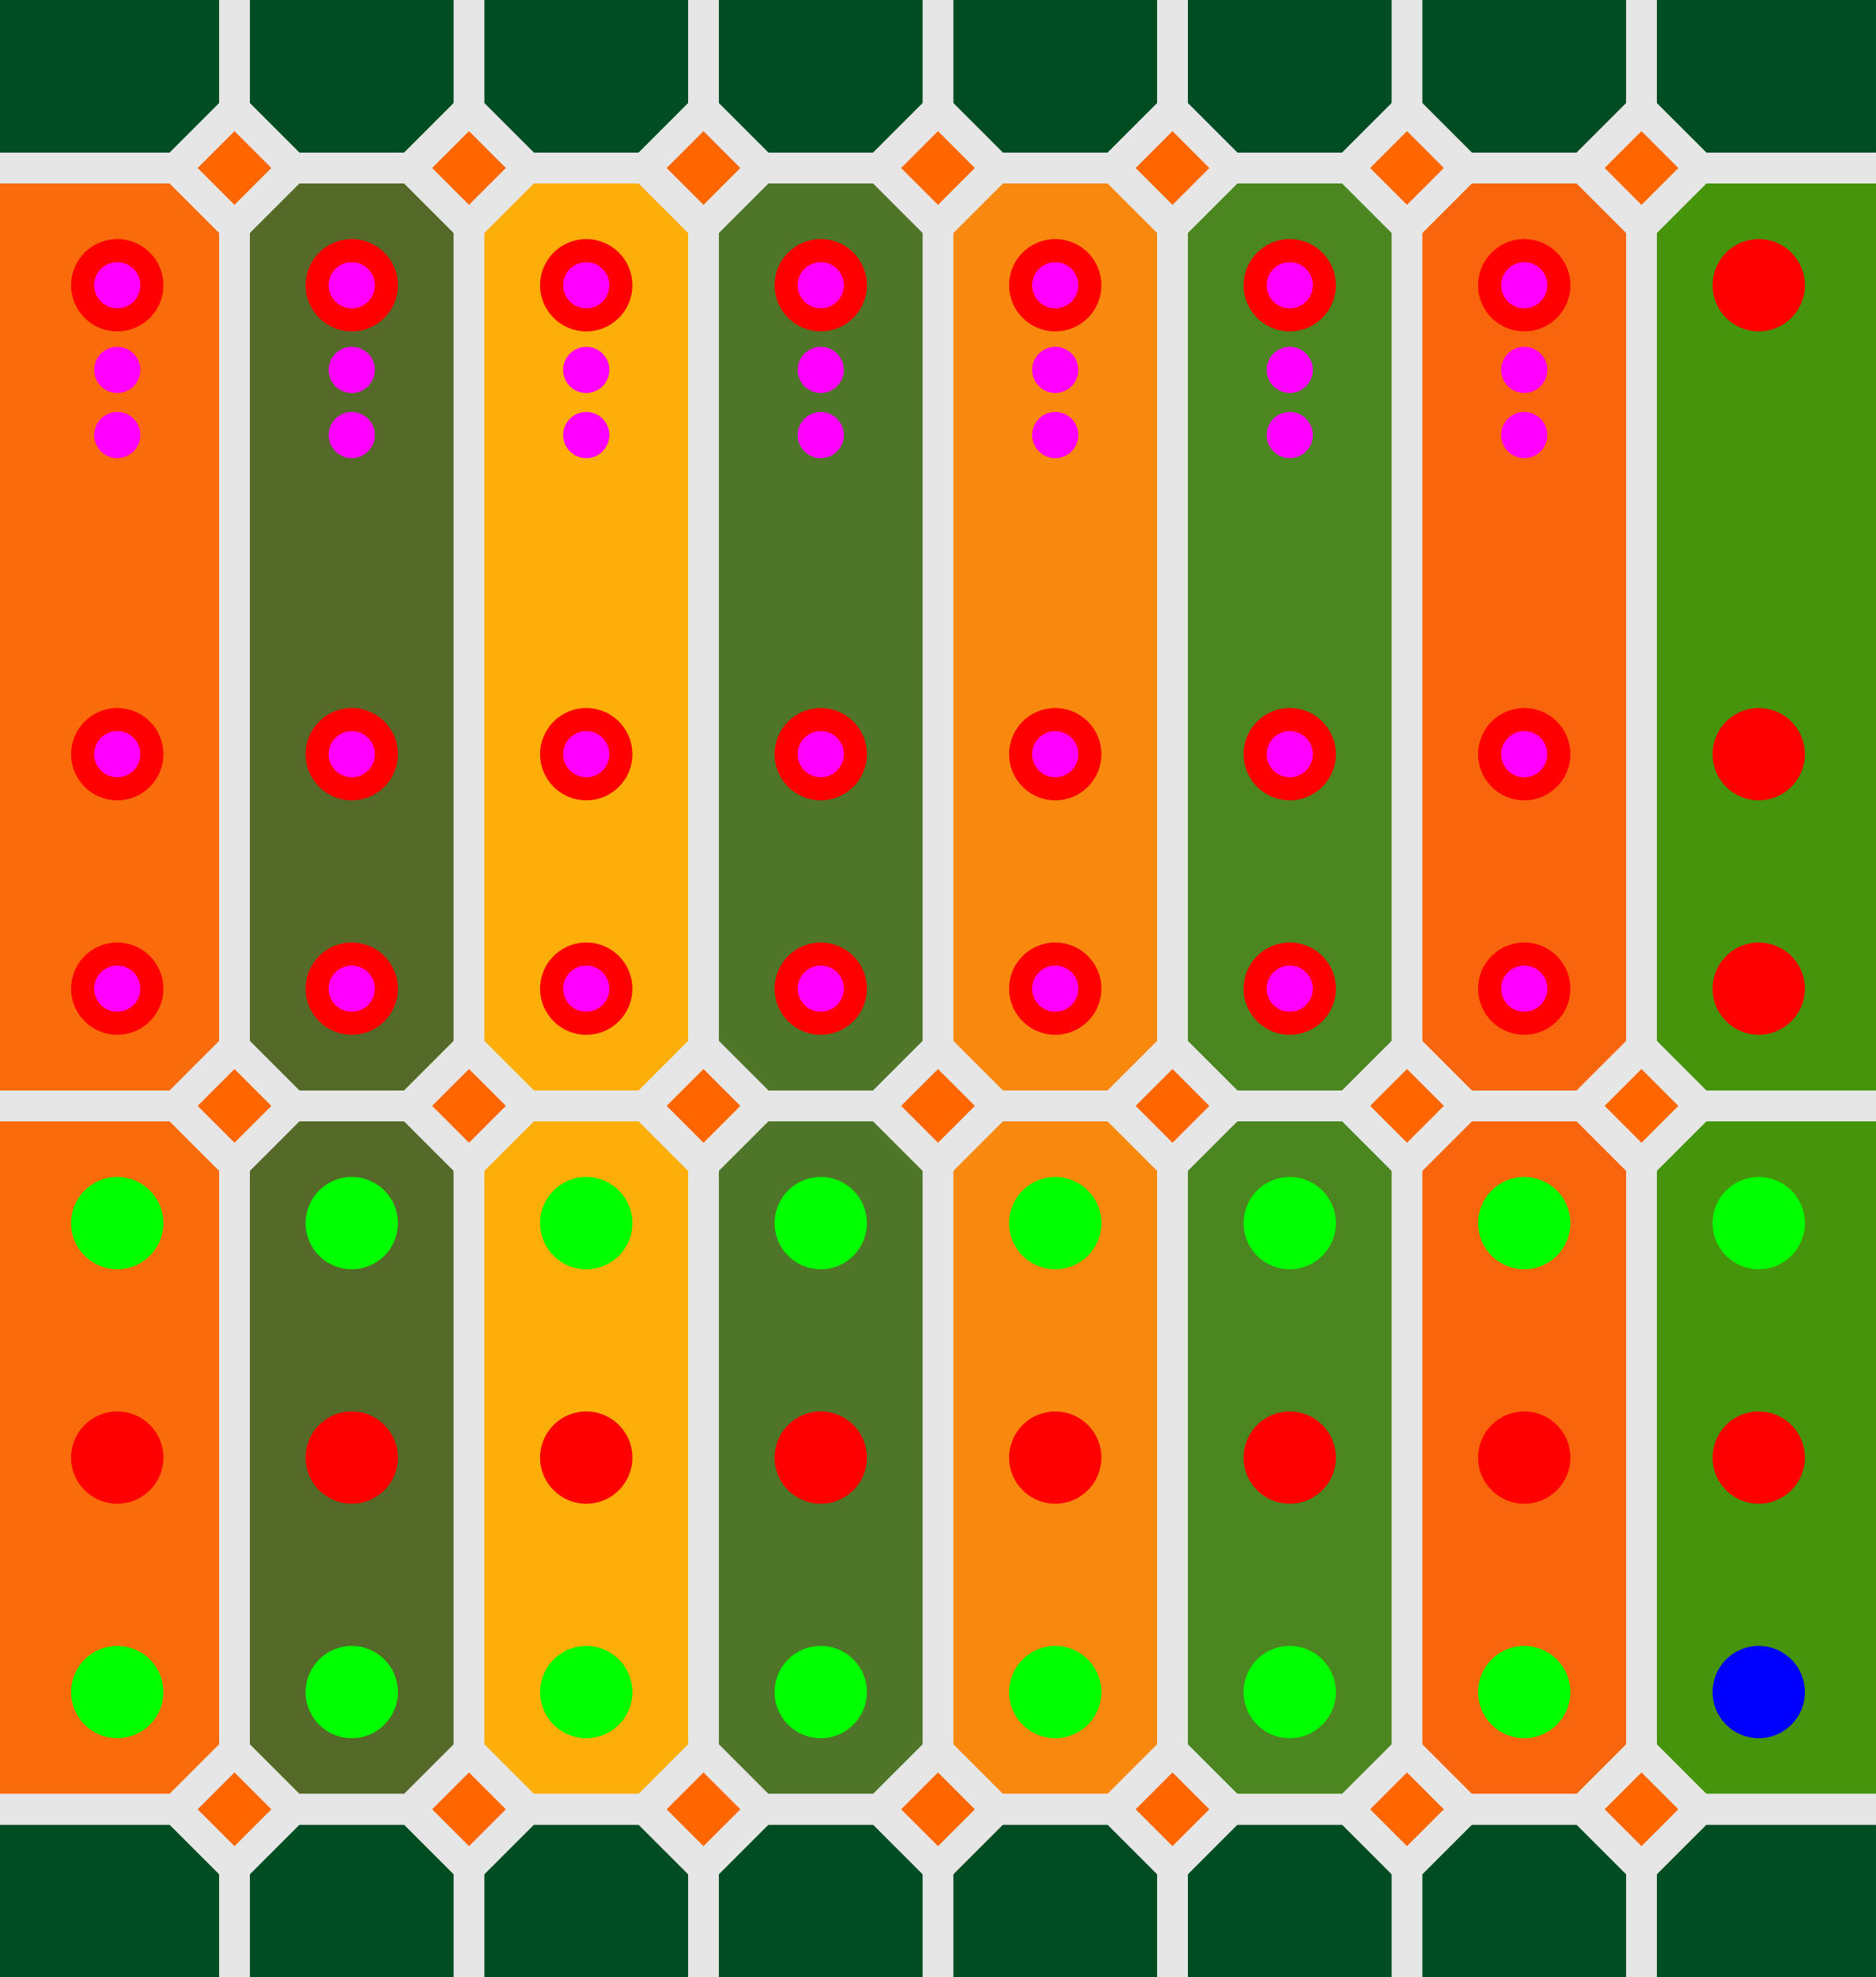
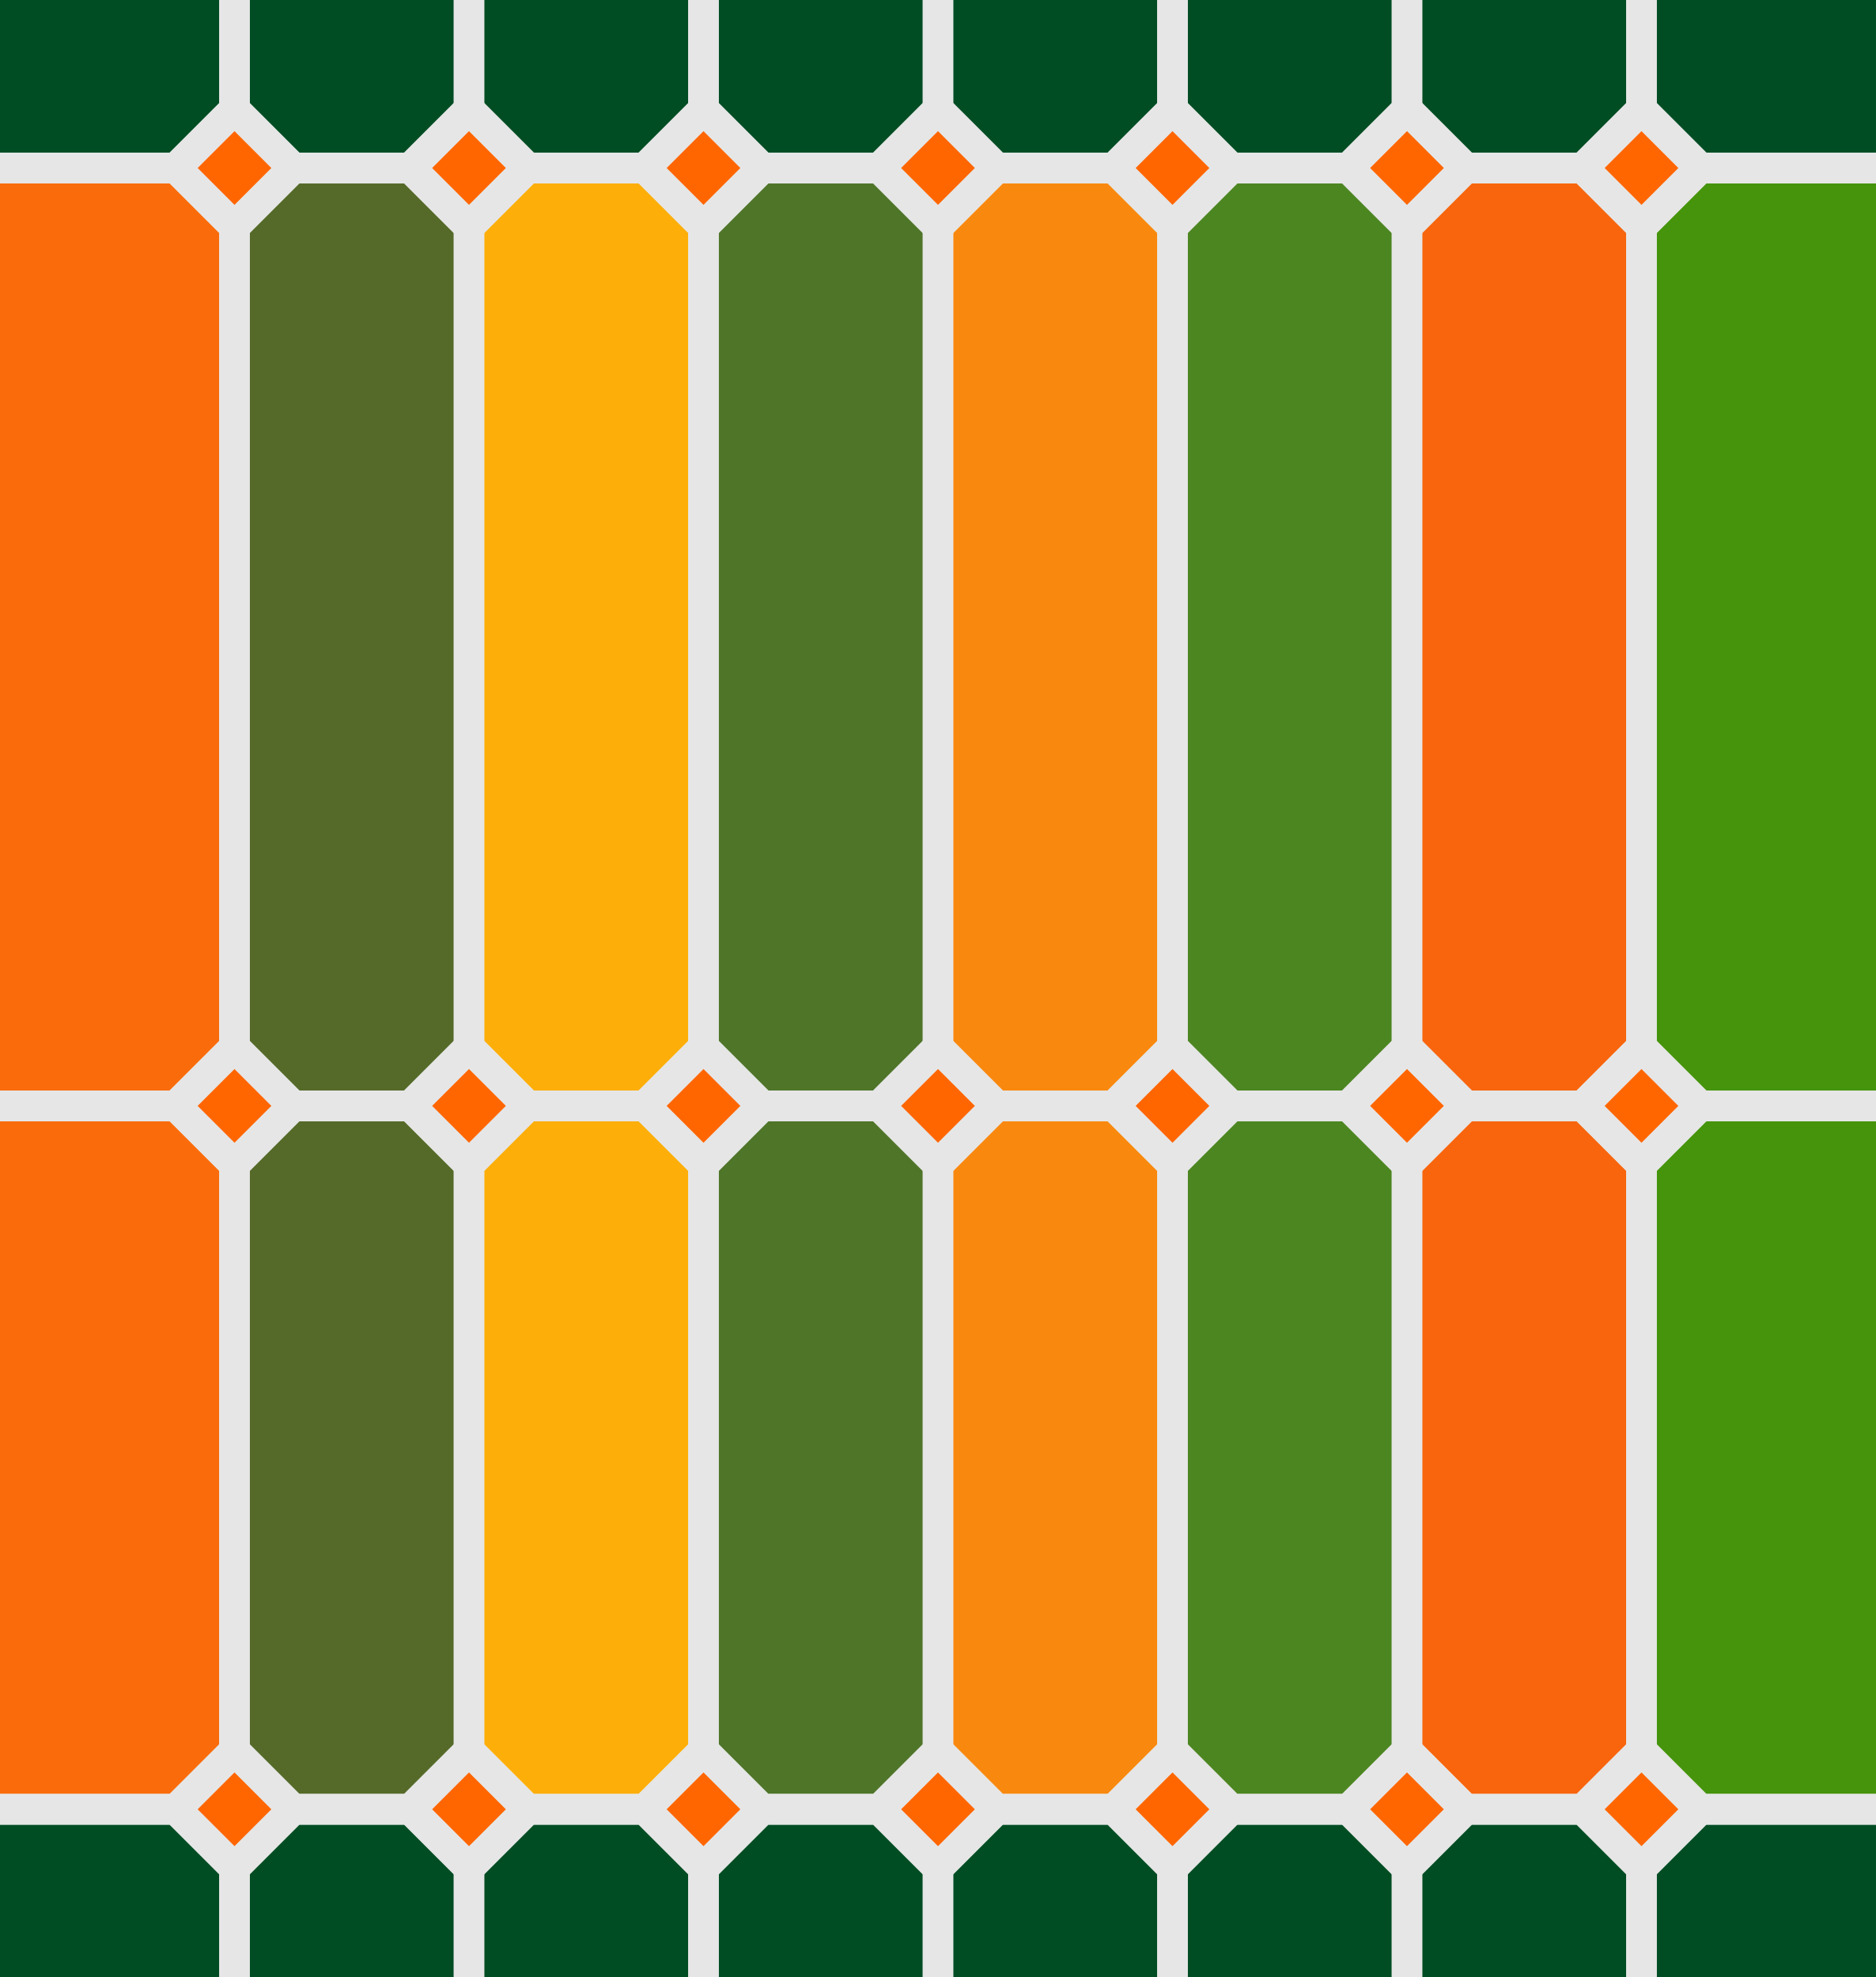
<svg xmlns="http://www.w3.org/2000/svg" width="121.92mm" height="128.5mm" viewBox="0 0 121.92 128.5" version="1.1" id="svg8">
  <defs id="defs2">
    <marker orient="auto" refY="0" refX="0" id="Arrow1Mstart" style="overflow:visible">
      <path id="path978" d="M 0,0 5,-5 -12.5,0 5,5 Z" style="fill:#000000;fill-opacity:1;fill-rule:evenodd;stroke:#000000;stroke-width:1pt;stroke-opacity:1" transform="matrix(0.4,0,0,0.4,4,0)" />
    </marker>
    <marker style="overflow:visible" id="marker1310" refX="0" refY="0" orient="auto">
      <path transform="matrix(-0.4,0,0,-0.4,-4,0)" style="fill:#ffffff;fill-opacity:1;fill-rule:evenodd;stroke:#ffffff;stroke-width:1pt;stroke-opacity:1" d="M 0,0 5,-5 -12.5,0 5,5 Z" id="path1308" />
    </marker>
    <marker orient="auto" refY="0" refX="0" id="Arrow1Lend" style="overflow:visible">
      <path id="path975" d="M 0,0 5,-5 -12.5,0 5,5 Z" style="fill:#000000;fill-opacity:1;fill-rule:evenodd;stroke:#000000;stroke-width:1pt;stroke-opacity:1" transform="matrix(-0.8,0,0,-0.8,-10,0)" />
    </marker>
  </defs>
  <g id="layer1" transform="translate(0,-168.5)" style="display:inline">
    <text xml:space="preserve" style="font-style:normal;font-variant:normal;font-weight:normal;font-stretch:normal;font-size:4.233px;line-height:1.25;font-family:'CMU Serif';-inkscape-font-specification:'CMU Serif';letter-spacing:0px;word-spacing:0px;fill:#ffffff;fill-opacity:1;stroke:none;stroke-width:0.265" x="3.175" y="280.375" id="text956">
      <tspan id="tspan954" x="3.175" y="284.291" style="fill:#ffffff;stroke:none;stroke-width:0.265" />
    </text>
    <g aria-label="Tia I" style="font-style:normal;font-variant:normal;font-weight:normal;font-stretch:normal;font-size:4.233px;line-height:1.25;font-family:'CMU Serif';-inkscape-font-specification:'CMU Serif';letter-spacing:0px;word-spacing:0px;display:inline;fill:#ffffff;fill-opacity:1;stroke:none;stroke-width:0.07" id="text1350" transform="translate(-10.16,2.27003)">
      <path d="m 66.614,175.109 h 0.106 c 0.059,-0.682 0.123,-0.821 0.762,-0.821 0.076,0 0.186,0 0.229,0.008 0.089,0.017 0.089,0.064 0.089,0.161 v 2.231 c 0,0.144 0,0.203 -0.445,0.203 h -0.169 v 0.131 c 0.174,-0.013 0.605,-0.013 0.8,-0.013 0.195,0 0.631,0 0.804,0.013 v -0.131 h -0.169 c -0.445,0 -0.445,-0.059 -0.445,-0.203 V 174.457 c 0,-0.085 0,-0.144 0.076,-0.161 0.047,-0.008 0.161,-0.008 0.241,-0.008 0.639,0 0.703,0.14 0.762,0.821 h 0.106 l -0.08,-0.953 h -2.587 z" style="fill:#ffffff;stroke-width:0.07" id="path1747" />
      <path d="m 69.835,174.415 c 0,0.114 0.093,0.224 0.224,0.224 0.119,0 0.224,-0.089 0.224,-0.224 0,-0.135 -0.106,-0.224 -0.224,-0.224 -0.131,0 -0.224,0.114 -0.224,0.224 z m -0.178,2.608 c 0.135,-0.004 0.364,-0.013 0.466,-0.013 0.148,0 0.296,0.008 0.44,0.013 v -0.131 c -0.279,0 -0.296,-0.021 -0.296,-0.186 v -1.554 l -0.593,0.047 v 0.131 c 0.275,0 0.313,0.025 0.313,0.233 v 1.139 c 0,0.191 -0.047,0.191 -0.33,0.191 z" style="fill:#ffffff;stroke-width:0.07" id="path1749" />
      <path d="m 70.868,176.62 c 0,0.343 0.411,0.449 0.677,0.449 0.279,0 0.474,-0.169 0.555,-0.368 0.017,0.169 0.131,0.347 0.33,0.347 0.089,0 0.347,-0.059 0.347,-0.402 v -0.237 h -0.106 v 0.237 c 0,0.246 -0.106,0.271 -0.152,0.271 -0.14,0 -0.157,-0.191 -0.157,-0.212 v -0.847 c 0,-0.178 0,-0.343 -0.152,-0.5 -0.165,-0.165 -0.377,-0.233 -0.58,-0.233 -0.347,0 -0.639,0.199 -0.639,0.478 0,0.127 0.085,0.199 0.195,0.199 0.119,0 0.195,-0.085 0.195,-0.195 0,-0.051 -0.021,-0.191 -0.216,-0.195 0.114,-0.148 0.322,-0.195 0.457,-0.195 0.207,0 0.449,0.165 0.449,0.542 v 0.157 c -0.216,0.013 -0.512,0.025 -0.779,0.152 -0.318,0.144 -0.423,0.364 -0.423,0.55 z m 0.326,-0.004 c 0,-0.233 0.178,-0.584 0.876,-0.61 v 0.423 c 0,0.402 -0.305,0.546 -0.495,0.546 -0.207,0 -0.381,-0.148 -0.381,-0.36 z" style="fill:#ffffff;stroke-width:0.07" id="path1751" />
      <path d="m 74.335,177.022 c 0.148,-0.013 0.483,-0.013 0.643,-0.013 0.165,0 0.5,0 0.648,0.013 v -0.131 h -0.11 c -0.334,0 -0.347,-0.047 -0.347,-0.199 v -2.231 c 0,-0.152 0.013,-0.199 0.347,-0.199 h 0.11 v -0.131 c -0.148,0.013 -0.483,0.013 -0.643,0.013 -0.165,0 -0.5,0 -0.648,-0.013 v 0.131 h 0.11 c 0.334,0 0.347,0.047 0.347,0.199 v 2.231 c 0,0.152 -0.013,0.199 -0.347,0.199 h -0.11 z" style="fill:#ffffff;stroke-width:0.07" id="path1753" />
    </g>
  </g>
  <g id="layer4" style="display:inline">
    <rect style="display:inline;fill:#004d23;fill-opacity:1;stroke:none;stroke-width:0.267;stroke-miterlimit:4;stroke-dasharray:none" id="rect2177" width="121.92" height="128.5" x="0" y="3.2289737e-08" />
    <path style="fill:#fa6c0b;fill-opacity:1;stroke:none;stroke-width:0.714;stroke-miterlimit:4;stroke-dasharray:none" d="M -3.81,64.26 V 11.438 l 9.485,-0.015 h 5.532 l 1.744,1.752 1.744,1.752 v 49.326 49.326 l -1.752,1.744 -1.752,1.744 H 5.668 l -9.478,0.015 z" id="path2271" />
    <path style="fill:#fdae08;fill-opacity:1;stroke:none;stroke-width:0.714;stroke-miterlimit:4;stroke-dasharray:none" d="m 32.882,115.315 -1.744,-1.752 V 64.237 14.911 l 1.752,-1.744 1.752,-1.744 h 3.496 3.496 l 1.744,1.752 1.744,1.752 v 49.326 49.326 l -1.752,1.744 -1.752,1.744 h -3.496 -3.496 z" id="path2273" />
    <path style="fill:#f9890e;fill-opacity:1;stroke:none;stroke-width:0.714;stroke-miterlimit:4;stroke-dasharray:none" d="m 63.309,115.315 -1.744,-1.752 V 64.237 14.911 l 1.752,-1.744 1.752,-1.744 h 3.496 3.496 l 1.744,1.752 1.744,1.752 v 49.326 49.326 l -1.752,1.744 -1.752,1.744 h -3.496 -3.496 z" id="path2275" />
    <path style="fill:#f8650d;fill-opacity:1;stroke:none;stroke-width:0.714;stroke-miterlimit:4;stroke-dasharray:none" d="m 93.736,115.315 -1.744,-1.752 V 64.237 14.911 l 1.752,-1.744 1.752,-1.744 h 3.496 3.496 l 1.839,1.846 1.839,1.846 v 49.232 49.232 l -1.752,1.744 -1.752,1.744 h -3.591 -3.591 z" id="path2277" />
    <path style="fill:#556a29;fill-opacity:1;stroke:none;stroke-width:0.714;stroke-miterlimit:4;stroke-dasharray:none" d="m 17.574,115.315 -1.744,-1.752 V 64.237 14.911 l 1.752,-1.744 1.752,-1.744 h 3.496 3.496 l 1.744,1.752 1.744,1.752 v 49.326 49.326 l -1.752,1.744 -1.752,1.744 H 22.815 19.318 Z" id="path2279" />
    <path style="fill:#4f7529;fill-opacity:1;stroke:none;stroke-width:0.714;stroke-miterlimit:4;stroke-dasharray:none" d="m 48.001,115.315 -1.744,-1.752 V 64.332 15.101 l 1.846,-1.839 1.846,-1.839 h 3.402 3.402 l 1.839,1.846 1.839,1.846 v 49.232 49.232 l -1.752,1.744 -1.752,1.744 h -3.591 -3.591 z" id="path2281" />
    <path style="fill:#4c8621;fill-opacity:1;stroke:none;stroke-width:0.714;stroke-miterlimit:4;stroke-dasharray:none" d="m 78.617,115.315 -1.744,-1.752 V 64.237 14.911 l 1.752,-1.744 1.752,-1.744 h 3.496 3.496 l 1.744,1.752 1.744,1.752 v 49.326 49.326 l -1.752,1.744 -1.752,1.744 h -3.496 -3.496 z" id="path2283" />
    <path style="fill:#45940b;fill-opacity:1;stroke:none;stroke-width:0.714;stroke-miterlimit:4;stroke-dasharray:none" d="m 109.044,115.315 -1.744,-1.752 V 64.237 14.911 l 1.752,-1.744 1.752,-1.744 h 5.524 l 9.402,0.533 V 64.778 117.6 l -9.41,-0.533 h -5.532 z" id="path2285" />
  </g>
  <g id="layer5">
    <path style="fill:#ff6600;fill-opacity:1;stroke:none;stroke-width:0.265px;stroke-linecap:butt;stroke-linejoin:miter;stroke-opacity:1" d="m 15.24,7.11 -3.81,3.81 3.81,3.81 3.81,-3.81 z" id="path2517-7" />
    <path style="fill:#ff6600;fill-opacity:1;stroke:none;stroke-width:0.265px;stroke-linecap:butt;stroke-linejoin:miter;stroke-opacity:1" d="m 30.48,7.11 -3.81,3.81 3.81,3.81 3.81,-3.81 z" id="path2517-0-6" />
    <path style="fill:#ff6600;fill-opacity:1;stroke:none;stroke-width:0.265px;stroke-linecap:butt;stroke-linejoin:miter;stroke-opacity:1" d="m 45.72,7.11 -3.81,3.81 3.81,3.81 3.81,-3.81 z" id="path2517-6-5" />
    <path style="fill:#ff6600;fill-opacity:1;stroke:none;stroke-width:0.265px;stroke-linecap:butt;stroke-linejoin:miter;stroke-opacity:1" d="m 60.96,7.11 -3.81,3.81 3.81,3.81 3.81,-3.81 z" id="path2517-0-1-6" />
    <path style="fill:#ff6600;fill-opacity:1;stroke:none;stroke-width:0.265px;stroke-linecap:butt;stroke-linejoin:miter;stroke-opacity:1" d="m 76.2,7.11 -3.81,3.81 3.81,3.81 3.81,-3.81 z" id="path2517-5-9" />
    <path style="fill:#ff6600;fill-opacity:1;stroke:none;stroke-width:0.265px;stroke-linecap:butt;stroke-linejoin:miter;stroke-opacity:1" d="m 91.44,7.11 -3.81,3.81 3.81,3.81 3.81,-3.81 z" id="path2517-0-5-3" />
    <path style="fill:#ff6600;fill-opacity:1;stroke:none;stroke-width:0.265px;stroke-linecap:butt;stroke-linejoin:miter;stroke-opacity:1" d="m 106.68,7.11 -3.81,3.81 3.81,3.81 3.81,-3.81 z" id="path2517-0-5-4-7" />
    <path style="fill:#ff6600;fill-opacity:1;stroke:none;stroke-width:0.265px;stroke-linecap:butt;stroke-linejoin:miter;stroke-opacity:1" d="m 15.24,113.79 -3.81,3.81 3.81,3.81 3.81,-3.81 z" id="path2517-4" />
    <path style="fill:#ff6600;fill-opacity:1;stroke:none;stroke-width:0.265px;stroke-linecap:butt;stroke-linejoin:miter;stroke-opacity:1" d="m 30.48,113.79 -3.81,3.81 3.81,3.81 3.81,-3.81 z" id="path2517-0-52" />
    <path style="fill:#ff6600;fill-opacity:1;stroke:none;stroke-width:0.265px;stroke-linecap:butt;stroke-linejoin:miter;stroke-opacity:1" d="m 45.72,113.79 -3.81,3.81 3.81,3.81 3.81,-3.81 z" id="path2517-6-54" />
    <path style="fill:#ff6600;fill-opacity:1;stroke:none;stroke-width:0.265px;stroke-linecap:butt;stroke-linejoin:miter;stroke-opacity:1" d="m 60.96,113.79 -3.81,3.81 3.81,3.81 3.81,-3.81 z" id="path2517-0-1-7" />
    <path style="fill:#ff6600;fill-opacity:1;stroke:none;stroke-width:0.265px;stroke-linecap:butt;stroke-linejoin:miter;stroke-opacity:1" d="m 76.2,113.79 -3.81,3.81 3.81,3.81 3.81,-3.81 z" id="path2517-5-4" />
    <path style="fill:#ff6600;fill-opacity:1;stroke:none;stroke-width:0.265px;stroke-linecap:butt;stroke-linejoin:miter;stroke-opacity:1" d="m 91.44,113.79 -3.81,3.81 3.81,3.81 3.81,-3.81 z" id="path2517-0-5-43" />
    <path style="fill:#ff6600;fill-opacity:1;stroke:none;stroke-width:0.265px;stroke-linecap:butt;stroke-linejoin:miter;stroke-opacity:1" d="m 106.68,113.79 -3.81,3.81 3.81,3.81 3.81,-3.81 z" id="path2517-0-5-4-0" />
  </g>
  <g id="layer3">
    <path transform="translate(0,-168.5)" style="display:inline;fill:none;stroke:#e6e6e6;stroke-width:2;stroke-linecap:butt;stroke-linejoin:miter;stroke-opacity:1" d="m 0,286.1 h 11.43 l 3.81,-3.81 3.81,3.81 h 7.62 l 3.81,-3.81 3.81,3.81 h 7.62 l 3.81,-3.81 3.81,3.81 h 7.62 l 3.81,-3.81 3.81,3.81 h 7.62 l 3.81,-3.81 3.81,3.81 h 7.62 l 3.81,-3.81 3.81,3.81 H 102.87 l 3.81,-3.81 3.81,3.81 h 11.43" id="path2161" />
    <path style="display:inline;fill:none;stroke:#e6e6e6;stroke-width:2;stroke-linecap:butt;stroke-linejoin:miter;stroke-opacity:1" d="M 3.9999918e-7,10.92 H 11.43 l 3.81,3.81 3.81,-3.81 h 7.62 l 3.81,3.81 3.81,-3.81 h 7.62 l 3.81,3.81 3.81,-3.81 h 7.62 l 3.81,3.81 3.81,-3.81 h 7.62 l 3.81,3.81 3.81,-3.81 h 7.62 l 3.81,3.81 3.81,-3.81 H 102.87 l 3.81,3.81 3.81,-3.81 h 11.43" id="path2161-6" />
    <path style="fill:none;stroke:#e6e6e6;stroke-width:2;stroke-linecap:butt;stroke-linejoin:miter;stroke-opacity:1" d="M 106.68,7.11 V -0.51" id="path2321" />
    <path style="fill:none;stroke:#e6e6e6;stroke-width:2;stroke-linecap:butt;stroke-linejoin:miter;stroke-opacity:1" d="m 106.68,121.41 v 7.62" id="path2321-2" />
    <path style="display:inline;fill:#000000;fill-opacity:0;stroke:#e6e6e6;stroke-width:2;stroke-linecap:butt;stroke-linejoin:miter;stroke-opacity:1" d="M 1.3999981e-6,10.92 H 11.43 l 3.81,-3.81 3.81,3.81 h 7.62 l 3.81,-3.81 3.81,3.81 h 7.62 l 3.81,-3.81 3.81,3.81 h 7.62 l 3.81,-3.81 3.81,3.81 h 7.62 l 3.81,-3.81 3.81,3.81 h 7.62 l 3.81,-3.81 3.81,3.81 H 102.87 l 3.81,-3.81 3.81,3.81 h 11.43" id="path2161-3" />
    <path style="display:inline;fill:none;stroke:#e6e6e6;stroke-width:2;stroke-linecap:butt;stroke-linejoin:miter;stroke-opacity:1" d="M 1.1999999e-6,117.6 H 11.43 l 3.81,3.81 3.81,-3.81 h 7.62 l 3.81,3.81 3.81,-3.81 h 7.62 l 3.81,3.81 3.81,-3.81 h 7.62 l 3.81,3.81 3.81,-3.81 h 7.62 l 3.81,3.81 3.81,-3.81 h 7.62 l 3.81,3.81 3.81,-3.81 H 102.87 l 3.81,3.81 3.81,-3.81 h 11.43" id="path2161-7" />
    <path style="fill:none;stroke:#e6e6e6;stroke-width:2;stroke-linecap:butt;stroke-linejoin:miter;stroke-opacity:1" d="m 91.44,7.11 v -7.62" id="path2321-22" />
    <path style="fill:none;stroke:#e6e6e6;stroke-width:2;stroke-linecap:butt;stroke-linejoin:miter;stroke-opacity:1" d="m 91.44,121.41 v 7.62" id="path2321-2-8" />
    <path style="fill:none;stroke:#e6e6e6;stroke-width:2;stroke-linecap:butt;stroke-linejoin:miter;stroke-opacity:1" d="m 76.2,7.11 v -7.62" id="path2321-9" />
    <path style="fill:none;stroke:#e6e6e6;stroke-width:2;stroke-linecap:butt;stroke-linejoin:miter;stroke-opacity:1" d="m 76.2,121.41 v 7.62" id="path2321-2-7" />
    <path style="fill:none;stroke:#e6e6e6;stroke-width:2;stroke-linecap:butt;stroke-linejoin:miter;stroke-opacity:1" d="M 60.96,7.11 V -0.51" id="path2321-3" />
    <path style="fill:none;stroke:#e6e6e6;stroke-width:2;stroke-linecap:butt;stroke-linejoin:miter;stroke-opacity:1" d="m 60.96,121.41 v 7.62" id="path2321-2-6" />
    <path style="fill:none;stroke:#e6e6e6;stroke-width:2;stroke-linecap:butt;stroke-linejoin:miter;stroke-opacity:1" d="m 45.72,7.11 v -7.62" id="path2321-1" />
    <path style="fill:none;stroke:#e6e6e6;stroke-width:2;stroke-linecap:butt;stroke-linejoin:miter;stroke-opacity:1" d="m 45.72,121.41 v 7.62" id="path2321-2-2" />
    <path style="fill:none;stroke:#e6e6e6;stroke-width:2;stroke-linecap:butt;stroke-linejoin:miter;stroke-opacity:1" d="m 30.48,7.11 v -7.62" id="path2321-93" />
    <path style="fill:none;stroke:#e6e6e6;stroke-width:2;stroke-linecap:butt;stroke-linejoin:miter;stroke-opacity:1" d="m 30.48,121.41 v 7.62" id="path2321-2-1" />
    <path style="fill:none;stroke:#e6e6e6;stroke-width:2;stroke-linecap:butt;stroke-linejoin:miter;stroke-opacity:1" d="m 15.24,7.11 v -7.62" id="path2321-94" />
    <path style="fill:none;stroke:#e6e6e6;stroke-width:2;stroke-linecap:butt;stroke-linejoin:miter;stroke-opacity:1" d="m 15.24,121.41 v 7.62" id="path2321-2-78" />
    <g id="g2671" transform="matrix(1,0,0,-1,0,128.52)">
      <path id="path2517" d="m 15.24,52.83 -3.81,3.81 3.81,3.81 3.81,-3.81 z" style="fill:#ff6600;fill-opacity:1;stroke:none;stroke-width:0.265px;stroke-linecap:butt;stroke-linejoin:miter;stroke-opacity:1" />
      <path id="path2517-0" d="m 30.48,52.83 -3.81,3.81 3.81,3.81 3.81,-3.81 z" style="fill:#ff6600;fill-opacity:1;stroke:none;stroke-width:0.265px;stroke-linecap:butt;stroke-linejoin:miter;stroke-opacity:1" />
      <path id="path2517-6" d="m 45.72,52.83 -3.81,3.81 3.81,3.81 3.81,-3.81 z" style="fill:#ff6600;fill-opacity:1;stroke:none;stroke-width:0.265px;stroke-linecap:butt;stroke-linejoin:miter;stroke-opacity:1" />
      <path id="path2517-0-1" d="m 60.96,52.83 -3.81,3.81 3.81,3.81 3.81,-3.81 z" style="fill:#ff6600;fill-opacity:1;stroke:none;stroke-width:0.265px;stroke-linecap:butt;stroke-linejoin:miter;stroke-opacity:1" />
      <path id="path2517-5" d="m 76.2,52.83 -3.81,3.81 3.81,3.81 3.81,-3.81 z" style="fill:#ff6600;fill-opacity:1;stroke:none;stroke-width:0.265px;stroke-linecap:butt;stroke-linejoin:miter;stroke-opacity:1" />
      <path id="path2517-0-5" d="m 91.44,52.83 -3.81,3.81 3.81,3.81 3.81,-3.81 z" style="fill:#ff6600;fill-opacity:1;stroke:none;stroke-width:0.265px;stroke-linecap:butt;stroke-linejoin:miter;stroke-opacity:1" />
      <path id="path2517-0-5-4" d="m 106.68,52.83 -3.81,3.81 3.81,3.81 3.81,-3.81 z" style="fill:#ff6600;fill-opacity:1;stroke:none;stroke-width:0.265px;stroke-linecap:butt;stroke-linejoin:miter;stroke-opacity:1" />
      <path id="path2157" d="m 15.24,221.33 -3e-6,-38.1" style="display:inline;fill:#cccccc;stroke:#e6e6e6;stroke-width:2;stroke-linecap:butt;stroke-linejoin:miter;stroke-opacity:1" transform="translate(0,-168.5)" />
      <path id="path2157-0" d="m 30.48,52.83 -3e-6,-38.1" style="display:inline;fill:#cccccc;stroke:#e6e6e6;stroke-width:2;stroke-linecap:butt;stroke-linejoin:miter;stroke-opacity:1" />
      <path id="path2157-6" d="m 45.72,52.83 -3e-6,-38.1" style="display:inline;fill:#cccccc;stroke:#e6e6e6;stroke-width:2;stroke-linecap:butt;stroke-linejoin:miter;stroke-opacity:1" />
      <path id="path2157-0-2" d="m 60.96,52.83 -3e-6,-38.1" style="display:inline;fill:#cccccc;stroke:#e6e6e6;stroke-width:2;stroke-linecap:butt;stroke-linejoin:miter;stroke-opacity:1" />
      <path id="path2157-61" d="m 76.2,52.83 -3e-6,-38.1" style="display:inline;fill:#cccccc;stroke:#e6e6e6;stroke-width:2;stroke-linecap:butt;stroke-linejoin:miter;stroke-opacity:1" />
      <path id="path2157-0-8" d="m 91.44,52.83 -3e-6,-38.1" style="display:inline;fill:#cccccc;stroke:#e6e6e6;stroke-width:2;stroke-linecap:butt;stroke-linejoin:miter;stroke-opacity:1" />
      <path id="path2157-7" d="M 106.68,52.83 V 14.73" style="display:inline;fill:#cccccc;stroke:#e6e6e6;stroke-width:2;stroke-linecap:butt;stroke-linejoin:miter;stroke-opacity:1" />
      <path id="path2161-3-4" d="M 1.2000004e-6,56.64 H 11.43 l 3.81,-3.81 3.81,3.81 h 7.62 l 3.81,-3.81 3.81,3.81 h 7.62 l 3.81,-3.81 3.81,3.81 h 7.62 l 3.81,-3.81 3.81,3.81 h 7.62 l 3.81,-3.81 3.81,3.81 h 7.62 l 3.81,-3.81 3.81,3.81 H 102.87 l 3.81,-3.81 3.81,3.81 h 11.43" style="display:inline;fill:#000000;fill-opacity:0;stroke:#e6e6e6;stroke-width:2;stroke-linecap:butt;stroke-linejoin:miter;stroke-opacity:1" />
      <path id="path2161-6-0" d="M 1.2000004e-6,56.64 H 11.43 l 3.81,3.81 3.81,-3.81 h 7.62 l 3.81,3.81 3.81,-3.81 h 7.62 l 3.81,3.81 3.81,-3.81 h 7.62 l 3.81,3.81 3.81,-3.81 h 7.62 l 3.81,3.81 3.81,-3.81 h 7.62 l 3.81,3.81 3.81,-3.81 H 102.87 l 3.81,3.81 3.81,-3.81 h 11.43" style="display:inline;fill:none;stroke:#e6e6e6;stroke-width:2;stroke-linecap:butt;stroke-linejoin:miter;stroke-opacity:1" />
      <path id="path2157-3" d="M 15.24,113.79 15.24,60.45" style="display:inline;fill:#cccccc;stroke:#e6e6e6;stroke-width:2;stroke-linecap:butt;stroke-linejoin:miter;stroke-opacity:1" />
      <path id="path2157-0-6" d="m 30.48,113.79 -6e-6,-53.34" style="display:inline;fill:#cccccc;stroke:#e6e6e6;stroke-width:2;stroke-linecap:butt;stroke-linejoin:miter;stroke-opacity:1" />
      <path id="path2157-6-1" d="m 45.72,113.79 -5e-6,-53.34" style="display:inline;fill:#cccccc;stroke:#e6e6e6;stroke-width:2;stroke-linecap:butt;stroke-linejoin:miter;stroke-opacity:1" />
      <path id="path2157-0-2-0" d="m 60.96,113.79 -6e-6,-53.34" style="display:inline;fill:#cccccc;stroke:#e6e6e6;stroke-width:2;stroke-linecap:butt;stroke-linejoin:miter;stroke-opacity:1" />
      <path id="path2157-61-6" d="m 76.2,113.79 -6e-6,-53.34" style="display:inline;fill:#cccccc;stroke:#e6e6e6;stroke-width:2;stroke-linecap:butt;stroke-linejoin:miter;stroke-opacity:1" />
      <path id="path2157-0-8-3" d="m 91.44,113.79 -6e-6,-53.34" style="display:inline;fill:#cccccc;stroke:#e6e6e6;stroke-width:2;stroke-linecap:butt;stroke-linejoin:miter;stroke-opacity:1" />
      <path id="path2157-7-2" d="M 106.68,113.79 V 60.45" style="display:inline;fill:#cccccc;stroke:#e6e6e6;stroke-width:2;stroke-linecap:butt;stroke-linejoin:miter;stroke-opacity:1" />
    </g>
  </g>
-   <g id="layer2" style="display:inline">
+   <g id="layer2" style="display:none">
    <circle style="display:inline;fill:#00ff00;stroke:none;stroke-width:1.5;stroke-miterlimit:4;stroke-dasharray:none" id="path839-6" cx="7.62" cy="79.5" r="3" />
    <circle style="display:inline;fill:#ff0000;stroke:none;stroke-width:1.5;stroke-miterlimit:4;stroke-dasharray:none" id="path839-6-35" cx="7.62" cy="64.26" r="3" />
    <circle style="display:inline;fill:#00ff00;stroke:none;stroke-width:1.5;stroke-miterlimit:4;stroke-dasharray:none" id="path839-6-36" cx="7.62" cy="109.98" r="3" />
    <circle style="display:inline;fill:#ff0000;stroke:none;stroke-width:1.5;stroke-miterlimit:4;stroke-dasharray:none" id="path839-6-35-7" cx="7.62" cy="49.02" r="3" />
    <circle style="display:inline;fill:#ff0000;stroke:none;stroke-width:1.5;stroke-miterlimit:4;stroke-dasharray:none" id="path839-6-35-5" cx="7.62" cy="18.54" r="3" />
    <circle style="display:inline;fill:#ff0000;stroke:none;stroke-width:1.5;stroke-miterlimit:4;stroke-dasharray:none" id="path839-6-35-3" cx="7.62" cy="94.74" r="3" />
    <circle style="display:inline;fill:#ff0000;stroke:none;stroke-width:1.5;stroke-miterlimit:4;stroke-dasharray:none" id="path839-6-35-2" cx="114.3" cy="64.26" r="3" />
    <circle style="display:inline;fill:#ff0000;stroke:none;stroke-width:1.5;stroke-miterlimit:4;stroke-dasharray:none" id="path839-6-35-2-9" cx="114.3" cy="49.02" r="3" />
    <circle style="display:inline;fill:#ff0000;stroke:none;stroke-width:1.5;stroke-miterlimit:4;stroke-dasharray:none" id="path839-6-35-2-9-1" cx="114.3" cy="18.54" r="3" />
    <circle style="display:inline;fill:#0000ff;stroke:none;stroke-width:1.5;stroke-miterlimit:4;stroke-dasharray:none" id="path839-6-2" cx="114.3" cy="109.98" r="3" />
    <circle style="display:inline;fill:#ff0000;stroke:none;stroke-width:1.5;stroke-miterlimit:4;stroke-dasharray:none" id="path839-6-35-3-0" cx="114.3" cy="94.74" r="3" />
    <circle style="display:inline;fill:#ff00ff;stroke:none;stroke-width:1.5;stroke-miterlimit:4;stroke-dasharray:none" id="path839-6-35-6-2-9-2-5-1-6-20" cx="7.62" cy="49.02" r="1.5" />
    <circle style="display:inline;fill:#ff00ff;stroke:none;stroke-width:1.5;stroke-miterlimit:4;stroke-dasharray:none" id="path839-6-35-6-2-9-2-5-1-6-9-68" cx="7.62" cy="18.54" r="1.5" />
    <circle style="display:inline;fill:#ff00ff;stroke:none;stroke-width:1.5;stroke-miterlimit:4;stroke-dasharray:none" id="path839-6-35-6-2-9-2-5-1-6-9-3-9" cx="7.62" cy="64.26" r="1.5" />
    <circle style="display:inline;fill:#00ff00;stroke:none;stroke-width:1.5;stroke-miterlimit:4;stroke-dasharray:none" id="path839-6-0" cx="22.86" cy="79.5" r="3" />
    <circle style="display:inline;fill:#ff0000;stroke:none;stroke-width:1.5;stroke-miterlimit:4;stroke-dasharray:none" id="path839-6-35-4" cx="22.86" cy="64.26" r="3" />
    <circle style="display:inline;fill:#00ff00;stroke:none;stroke-width:1.5;stroke-miterlimit:4;stroke-dasharray:none" id="path839-6-36-8" cx="22.86" cy="109.98" r="3" />
    <circle style="display:inline;fill:#ff0000;stroke:none;stroke-width:1.5;stroke-miterlimit:4;stroke-dasharray:none" id="path839-6-35-7-7" cx="22.86" cy="49.02" r="3" />
    <circle style="display:inline;fill:#ff0000;stroke:none;stroke-width:1.5;stroke-miterlimit:4;stroke-dasharray:none" id="path839-6-35-5-1" cx="22.86" cy="18.54" r="3" />
    <circle style="display:inline;fill:#ff0000;stroke:none;stroke-width:1.5;stroke-miterlimit:4;stroke-dasharray:none" id="path839-6-35-3-7" cx="22.86" cy="94.74" r="3" />
    <circle style="display:inline;fill:#ff00ff;stroke:none;stroke-width:1.5;stroke-miterlimit:4;stroke-dasharray:none" id="path839-6-35-6-2-9-2-5-1-6-20-2" cx="22.86" cy="49.02" r="1.5" />
    <circle style="display:inline;fill:#ff00ff;stroke:none;stroke-width:1.5;stroke-miterlimit:4;stroke-dasharray:none" id="path839-6-35-6-2-9-2-5-1-6-9-68-2" cx="22.86" cy="18.54" r="1.5" />
    <circle style="display:inline;fill:#ff00ff;stroke:none;stroke-width:1.5;stroke-miterlimit:4;stroke-dasharray:none" id="path839-6-35-6-2-9-2-5-1-6-9-3-9-6" cx="22.86" cy="64.26" r="1.5" />
    <circle style="display:inline;fill:#00ff00;stroke:none;stroke-width:1.5;stroke-miterlimit:4;stroke-dasharray:none" id="path839-6-1" cx="38.1" cy="79.5" r="3" />
    <circle style="display:inline;fill:#ff0000;stroke:none;stroke-width:1.5;stroke-miterlimit:4;stroke-dasharray:none" id="path839-6-35-0" cx="38.1" cy="64.26" r="3" />
    <circle style="display:inline;fill:#00ff00;stroke:none;stroke-width:1.5;stroke-miterlimit:4;stroke-dasharray:none" id="path839-6-36-6" cx="38.1" cy="109.98" r="3" />
    <circle style="display:inline;fill:#ff0000;stroke:none;stroke-width:1.5;stroke-miterlimit:4;stroke-dasharray:none" id="path839-6-35-7-1" cx="38.1" cy="49.02" r="3" />
    <circle style="display:inline;fill:#ff0000;stroke:none;stroke-width:1.5;stroke-miterlimit:4;stroke-dasharray:none" id="path839-6-35-5-5" cx="38.1" cy="18.54" r="3" />
    <circle style="display:inline;fill:#ff0000;stroke:none;stroke-width:1.5;stroke-miterlimit:4;stroke-dasharray:none" id="path839-6-35-3-9" cx="38.1" cy="94.74" r="3" />
    <circle style="display:inline;fill:#ff00ff;stroke:none;stroke-width:1.5;stroke-miterlimit:4;stroke-dasharray:none" id="path839-6-35-6-2-9-2-5-1-6-20-0" cx="38.1" cy="49.02" r="1.5" />
    <circle style="display:inline;fill:#ff00ff;stroke:none;stroke-width:1.5;stroke-miterlimit:4;stroke-dasharray:none" id="path839-6-35-6-2-9-2-5-1-6-9-68-9" cx="38.1" cy="18.54" r="1.5" />
    <circle style="display:inline;fill:#ff00ff;stroke:none;stroke-width:1.5;stroke-miterlimit:4;stroke-dasharray:none" id="path839-6-35-6-2-9-2-5-1-6-9-3-9-1" cx="38.1" cy="64.26" r="1.5" />
    <circle style="display:inline;fill:#00ff00;stroke:none;stroke-width:1.5;stroke-miterlimit:4;stroke-dasharray:none" id="path839-6-7" cx="53.34" cy="79.5" r="3" />
    <circle style="display:inline;fill:#ff0000;stroke:none;stroke-width:1.5;stroke-miterlimit:4;stroke-dasharray:none" id="path839-6-35-71" cx="53.34" cy="64.26" r="3" />
    <circle style="display:inline;fill:#00ff00;stroke:none;stroke-width:1.5;stroke-miterlimit:4;stroke-dasharray:none" id="path839-6-36-1" cx="53.34" cy="109.98" r="3" />
    <circle style="display:inline;fill:#ff0000;stroke:none;stroke-width:1.5;stroke-miterlimit:4;stroke-dasharray:none" id="path839-6-35-7-5" cx="53.34" cy="49.02" r="3" />
    <circle style="display:inline;fill:#ff0000;stroke:none;stroke-width:1.5;stroke-miterlimit:4;stroke-dasharray:none" id="path839-6-35-5-9" cx="53.34" cy="18.54" r="3" />
    <circle style="display:inline;fill:#ff0000;stroke:none;stroke-width:1.5;stroke-miterlimit:4;stroke-dasharray:none" id="path839-6-35-3-77" cx="53.34" cy="94.74" r="3" />
    <circle style="display:inline;fill:#ff00ff;stroke:none;stroke-width:1.5;stroke-miterlimit:4;stroke-dasharray:none" id="path839-6-35-6-2-9-2-5-1-6-20-6" cx="53.34" cy="49.02" r="1.5" />
    <circle style="display:inline;fill:#ff00ff;stroke:none;stroke-width:1.5;stroke-miterlimit:4;stroke-dasharray:none" id="path839-6-35-6-2-9-2-5-1-6-9-68-5" cx="53.34" cy="18.54" r="1.5" />
    <circle style="display:inline;fill:#ff00ff;stroke:none;stroke-width:1.5;stroke-miterlimit:4;stroke-dasharray:none" id="path839-6-35-6-2-9-2-5-1-6-9-3-9-63" cx="53.34" cy="64.26" r="1.5" />
    <circle style="display:inline;fill:#00ff00;stroke:none;stroke-width:1.5;stroke-miterlimit:4;stroke-dasharray:none" id="path839-6-9" cx="68.58" cy="79.5" r="3" />
    <circle style="display:inline;fill:#ff0000;stroke:none;stroke-width:1.5;stroke-miterlimit:4;stroke-dasharray:none" id="path839-6-35-48" cx="68.58" cy="64.26" r="3" />
    <circle style="display:inline;fill:#00ff00;stroke:none;stroke-width:1.5;stroke-miterlimit:4;stroke-dasharray:none" id="path839-6-36-12" cx="68.58" cy="109.98" r="3" />
    <circle style="display:inline;fill:#ff0000;stroke:none;stroke-width:1.5;stroke-miterlimit:4;stroke-dasharray:none" id="path839-6-35-7-9" cx="68.58" cy="49.02" r="3" />
    <circle style="display:inline;fill:#ff0000;stroke:none;stroke-width:1.5;stroke-miterlimit:4;stroke-dasharray:none" id="path839-6-35-5-3" cx="68.58" cy="18.54" r="3" />
    <circle style="display:inline;fill:#ff0000;stroke:none;stroke-width:1.5;stroke-miterlimit:4;stroke-dasharray:none" id="path839-6-35-3-90" cx="68.58" cy="94.74" r="3" />
    <circle style="display:inline;fill:#ff00ff;stroke:none;stroke-width:1.5;stroke-miterlimit:4;stroke-dasharray:none" id="path839-6-35-6-2-9-2-5-1-6-20-5" cx="68.58" cy="49.02" r="1.5" />
    <circle style="display:inline;fill:#ff00ff;stroke:none;stroke-width:1.5;stroke-miterlimit:4;stroke-dasharray:none" id="path839-6-35-6-2-9-2-5-1-6-9-68-0" cx="68.58" cy="18.54" r="1.5" />
    <circle style="display:inline;fill:#ff00ff;stroke:none;stroke-width:1.5;stroke-miterlimit:4;stroke-dasharray:none" id="path839-6-35-6-2-9-2-5-1-6-9-3-9-9" cx="68.58" cy="64.26" r="1.5" />
    <circle style="display:inline;fill:#00ff00;stroke:none;stroke-width:1.5;stroke-miterlimit:4;stroke-dasharray:none" id="path839-6-6" cx="83.82" cy="79.5" r="3" />
    <circle style="display:inline;fill:#ff0000;stroke:none;stroke-width:1.5;stroke-miterlimit:4;stroke-dasharray:none" id="path839-6-35-38" cx="83.82" cy="64.26" r="3" />
    <circle style="display:inline;fill:#00ff00;stroke:none;stroke-width:1.5;stroke-miterlimit:4;stroke-dasharray:none" id="path839-6-36-5" cx="83.82" cy="109.98" r="3" />
    <circle style="display:inline;fill:#ff0000;stroke:none;stroke-width:1.5;stroke-miterlimit:4;stroke-dasharray:none" id="path839-6-35-7-6" cx="83.82" cy="49.02" r="3" />
    <circle style="display:inline;fill:#ff0000;stroke:none;stroke-width:1.5;stroke-miterlimit:4;stroke-dasharray:none" id="path839-6-35-5-11" cx="83.82" cy="18.54" r="3" />
    <circle style="display:inline;fill:#ff0000;stroke:none;stroke-width:1.5;stroke-miterlimit:4;stroke-dasharray:none" id="path839-6-35-3-5" cx="83.82" cy="94.74" r="3" />
    <circle style="display:inline;fill:#ff00ff;stroke:none;stroke-width:1.5;stroke-miterlimit:4;stroke-dasharray:none" id="path839-6-35-6-2-9-2-5-1-6-20-8" cx="83.82" cy="49.02" r="1.5" />
    <circle style="display:inline;fill:#ff00ff;stroke:none;stroke-width:1.5;stroke-miterlimit:4;stroke-dasharray:none" id="path839-6-35-6-2-9-2-5-1-6-9-68-1" cx="83.82" cy="18.54" r="1.5" />
    <circle style="display:inline;fill:#ff00ff;stroke:none;stroke-width:1.5;stroke-miterlimit:4;stroke-dasharray:none" id="path839-6-35-6-2-9-2-5-1-6-9-3-9-0" cx="83.82" cy="64.26" r="1.5" />
    <circle style="display:inline;fill:#00ff00;stroke:none;stroke-width:1.5;stroke-miterlimit:4;stroke-dasharray:none" id="path839-6-17" cx="99.06" cy="79.5" r="3" />
    <circle style="display:inline;fill:#ff0000;stroke:none;stroke-width:1.5;stroke-miterlimit:4;stroke-dasharray:none" id="path839-6-35-8" cx="99.06" cy="64.26" r="3" />
    <circle style="display:inline;fill:#00ff00;stroke:none;stroke-width:1.5;stroke-miterlimit:4;stroke-dasharray:none" id="path839-6-36-57" cx="99.06" cy="109.98" r="3" />
    <circle style="display:inline;fill:#ff0000;stroke:none;stroke-width:1.5;stroke-miterlimit:4;stroke-dasharray:none" id="path839-6-35-7-4" cx="99.06" cy="49.02" r="3" />
    <circle style="display:inline;fill:#ff0000;stroke:none;stroke-width:1.5;stroke-miterlimit:4;stroke-dasharray:none" id="path839-6-35-5-18" cx="99.06" cy="18.54" r="3" />
    <circle style="display:inline;fill:#ff0000;stroke:none;stroke-width:1.5;stroke-miterlimit:4;stroke-dasharray:none" id="path839-6-35-3-59" cx="99.06" cy="94.74" r="3" />
    <circle style="display:inline;fill:#ff00ff;stroke:none;stroke-width:1.5;stroke-miterlimit:4;stroke-dasharray:none" id="path839-6-35-6-2-9-2-5" cx="7.62" cy="28.277" r="1.5" />
    <circle style="display:inline;fill:#ff00ff;stroke:none;stroke-width:1.5;stroke-miterlimit:4;stroke-dasharray:none" id="path839-6-35-6-2-9-2-5-6" cx="7.62" cy="24.043" r="1.5" />
    <circle style="display:inline;fill:#ff00ff;stroke:none;stroke-width:1.5;stroke-miterlimit:4;stroke-dasharray:none" id="path839-6-35-6-2-9-2-5-2" cx="22.86" cy="28.277" r="1.5" />
    <circle style="display:inline;fill:#ff00ff;stroke:none;stroke-width:1.5;stroke-miterlimit:4;stroke-dasharray:none" id="path839-6-35-6-2-9-2-5-6-7" cx="22.86" cy="24.043" r="1.5" />
    <circle style="display:inline;fill:#ff00ff;stroke:none;stroke-width:1.5;stroke-miterlimit:4;stroke-dasharray:none" id="path839-6-35-6-2-9-2-5-4" cx="38.1" cy="28.277" r="1.5" />
    <circle style="display:inline;fill:#ff00ff;stroke:none;stroke-width:1.5;stroke-miterlimit:4;stroke-dasharray:none" id="path839-6-35-6-2-9-2-5-6-9" cx="38.1" cy="24.043" r="1.5" />
    <circle style="display:inline;fill:#ff00ff;stroke:none;stroke-width:1.5;stroke-miterlimit:4;stroke-dasharray:none" id="path839-6-35-6-2-9-2-5-67" cx="53.34" cy="28.277" r="1.5" />
    <circle style="display:inline;fill:#ff00ff;stroke:none;stroke-width:1.5;stroke-miterlimit:4;stroke-dasharray:none" id="path839-6-35-6-2-9-2-5-6-3" cx="53.34" cy="24.043" r="1.5" />
    <circle style="display:inline;fill:#ff00ff;stroke:none;stroke-width:1.5;stroke-miterlimit:4;stroke-dasharray:none" id="path839-6-35-6-2-9-2-5-8" cx="68.58" cy="28.277" r="1.5" />
    <circle style="display:inline;fill:#ff00ff;stroke:none;stroke-width:1.5;stroke-miterlimit:4;stroke-dasharray:none" id="path839-6-35-6-2-9-2-5-6-8" cx="68.58" cy="24.043" r="1.5" />
    <circle style="display:inline;fill:#ff00ff;stroke:none;stroke-width:1.5;stroke-miterlimit:4;stroke-dasharray:none" id="path839-6-35-6-2-9-2-5-9" cx="83.82" cy="28.277" r="1.5" />
    <circle style="display:inline;fill:#ff00ff;stroke:none;stroke-width:1.5;stroke-miterlimit:4;stroke-dasharray:none" id="path839-6-35-6-2-9-2-5-6-84" cx="83.82" cy="24.043" r="1.5" />
    <circle style="display:inline;fill:#ff00ff;stroke:none;stroke-width:1.5;stroke-miterlimit:4;stroke-dasharray:none" id="path839-6-35-6-2-9-2-5-7" cx="99.06" cy="28.277" r="1.5" />
    <circle style="display:inline;fill:#ff00ff;stroke:none;stroke-width:1.5;stroke-miterlimit:4;stroke-dasharray:none" id="path839-6-35-6-2-9-2-5-6-5" cx="99.06" cy="24.043" r="1.5" />
    <circle style="display:inline;fill:#ff00ff;stroke:none;stroke-width:1.5;stroke-miterlimit:4;stroke-dasharray:none" id="path839-6-35-6-2-9-2-5-1-6-20-3" cx="99.06" cy="49.02" r="1.5" />
    <circle style="display:inline;fill:#ff00ff;stroke:none;stroke-width:1.5;stroke-miterlimit:4;stroke-dasharray:none" id="path839-6-35-6-2-9-2-5-1-6-9-68-8" cx="99.06" cy="18.54" r="1.5" />
    <circle style="display:inline;fill:#ff00ff;stroke:none;stroke-width:1.5;stroke-miterlimit:4;stroke-dasharray:none" id="path839-6-35-6-2-9-2-5-1-6-9-3-9-8" cx="99.06" cy="64.26" r="1.5" />
    <circle style="display:inline;fill:#00ff00;stroke:none;stroke-width:1.5;stroke-miterlimit:4;stroke-dasharray:none" id="path839-6-17-3" cx="114.3" cy="79.5" r="3" />
  </g>
</svg>
